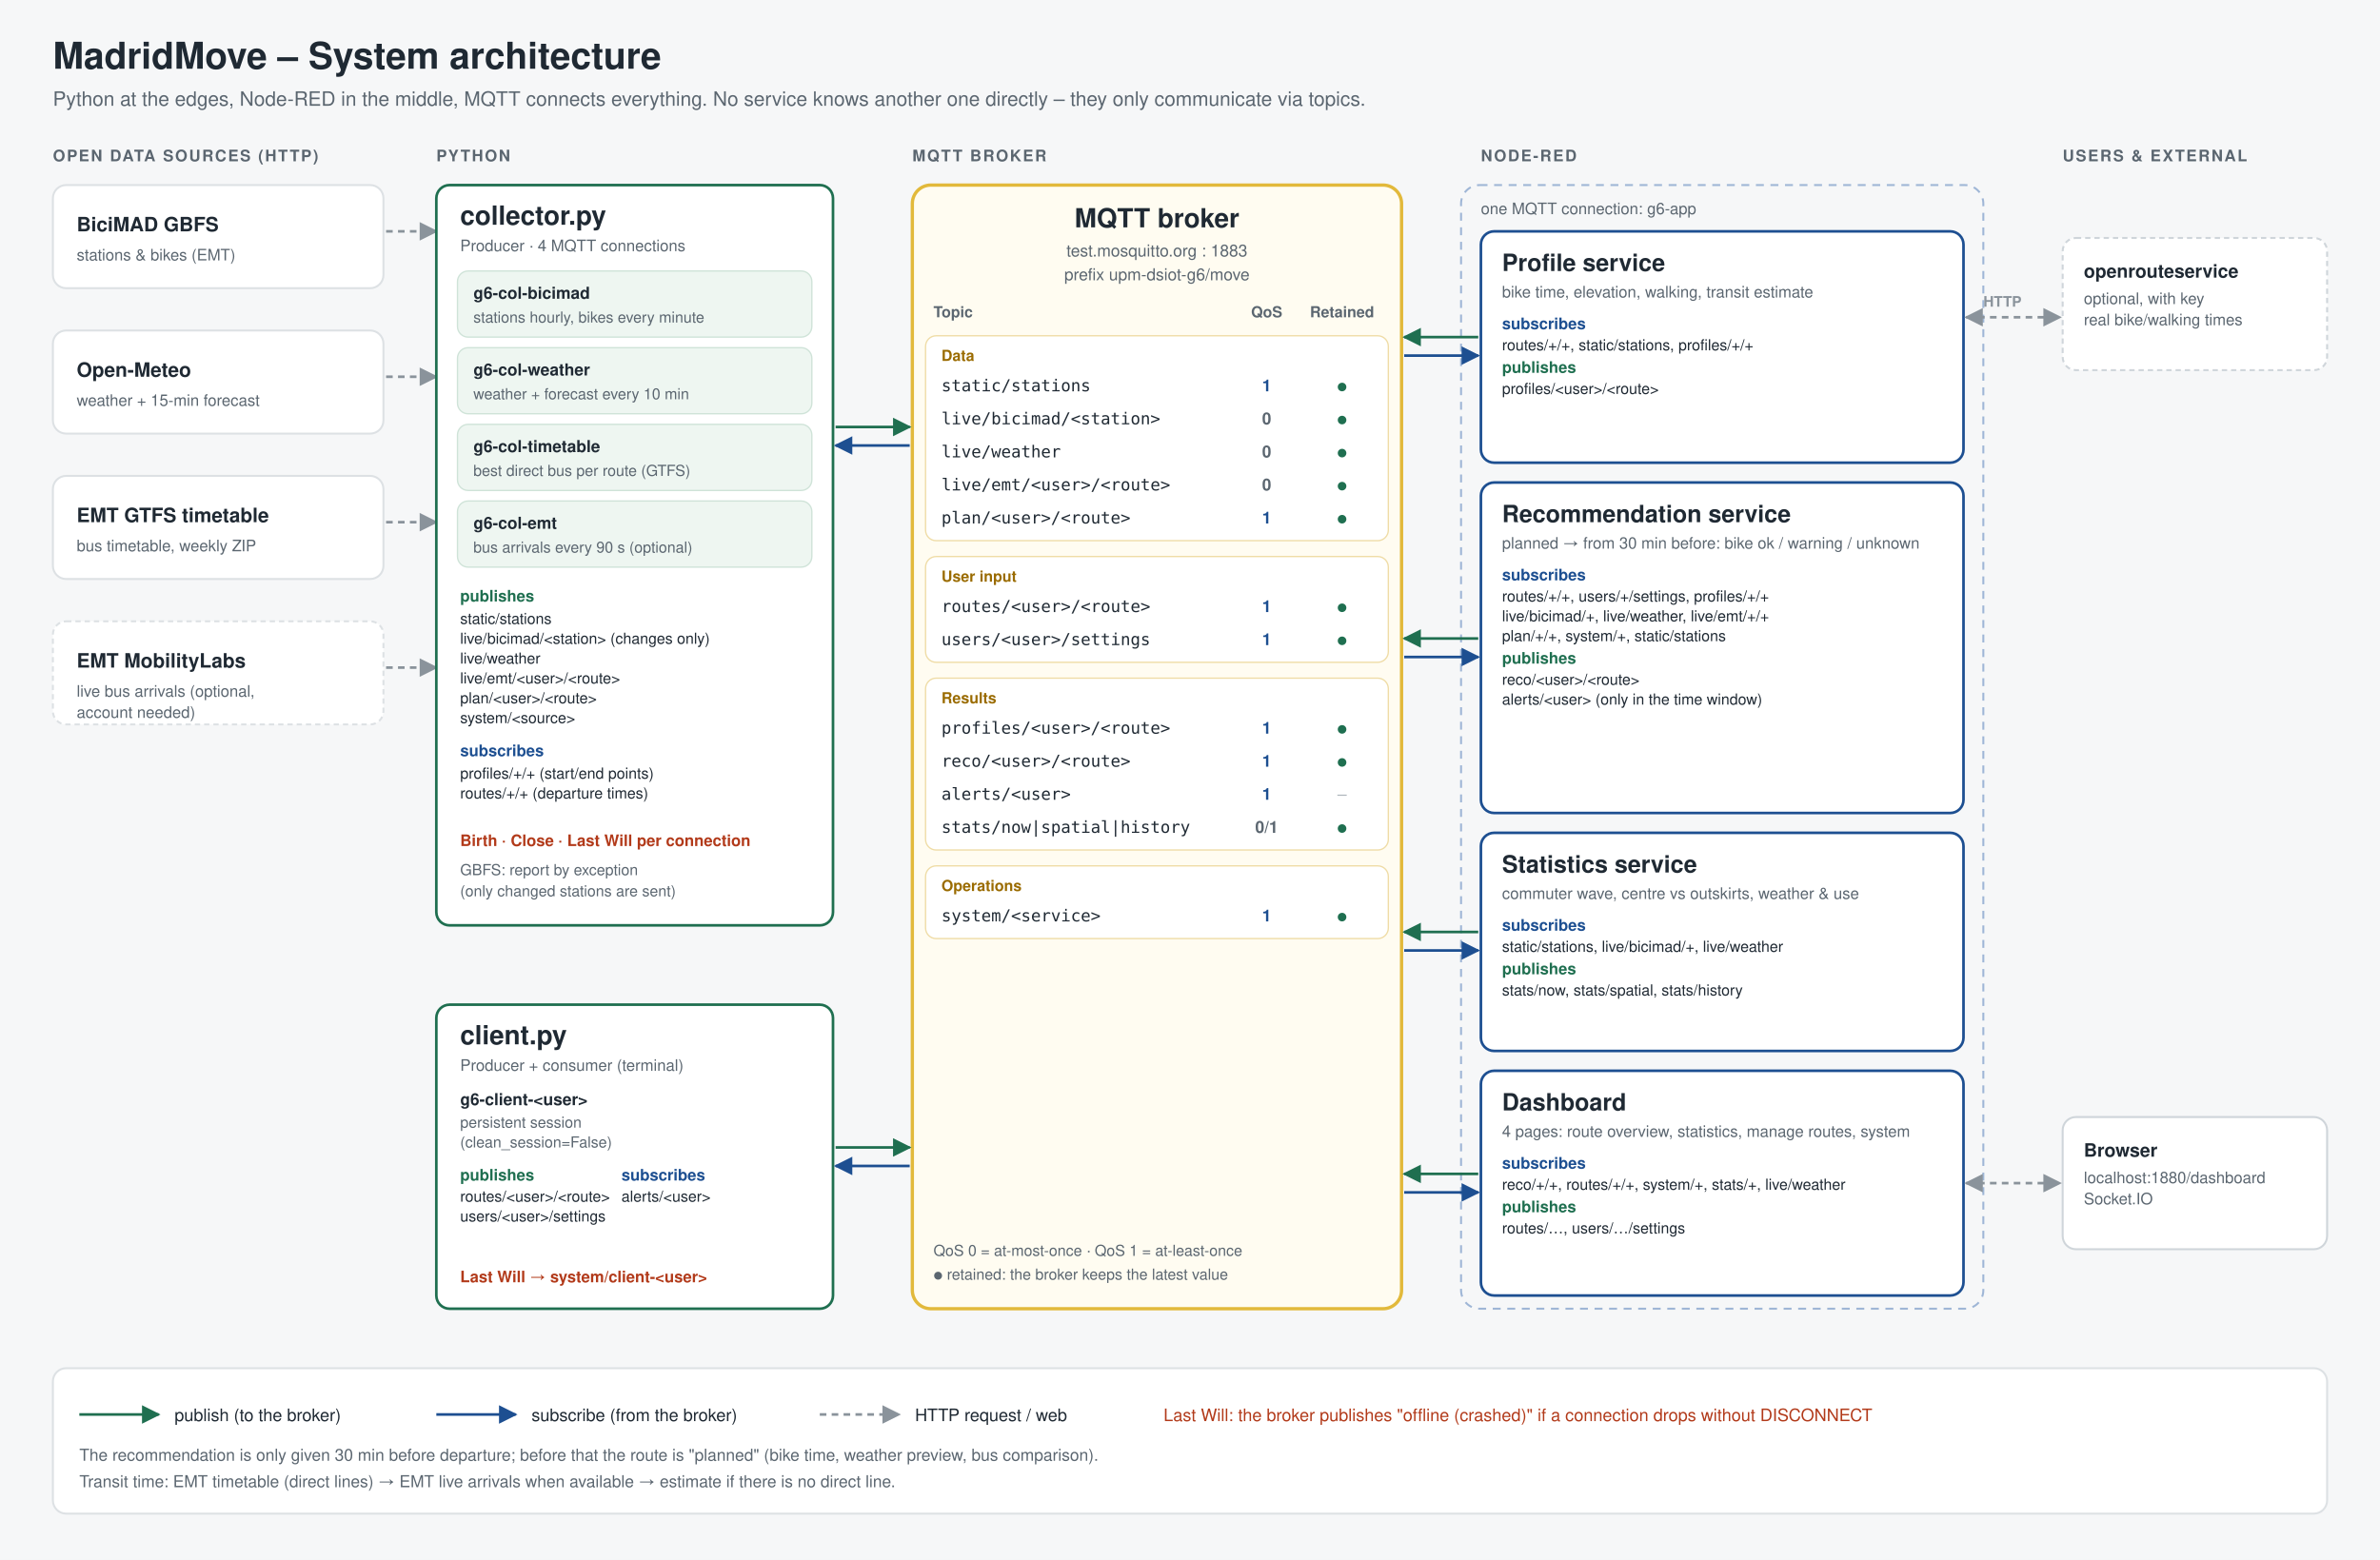
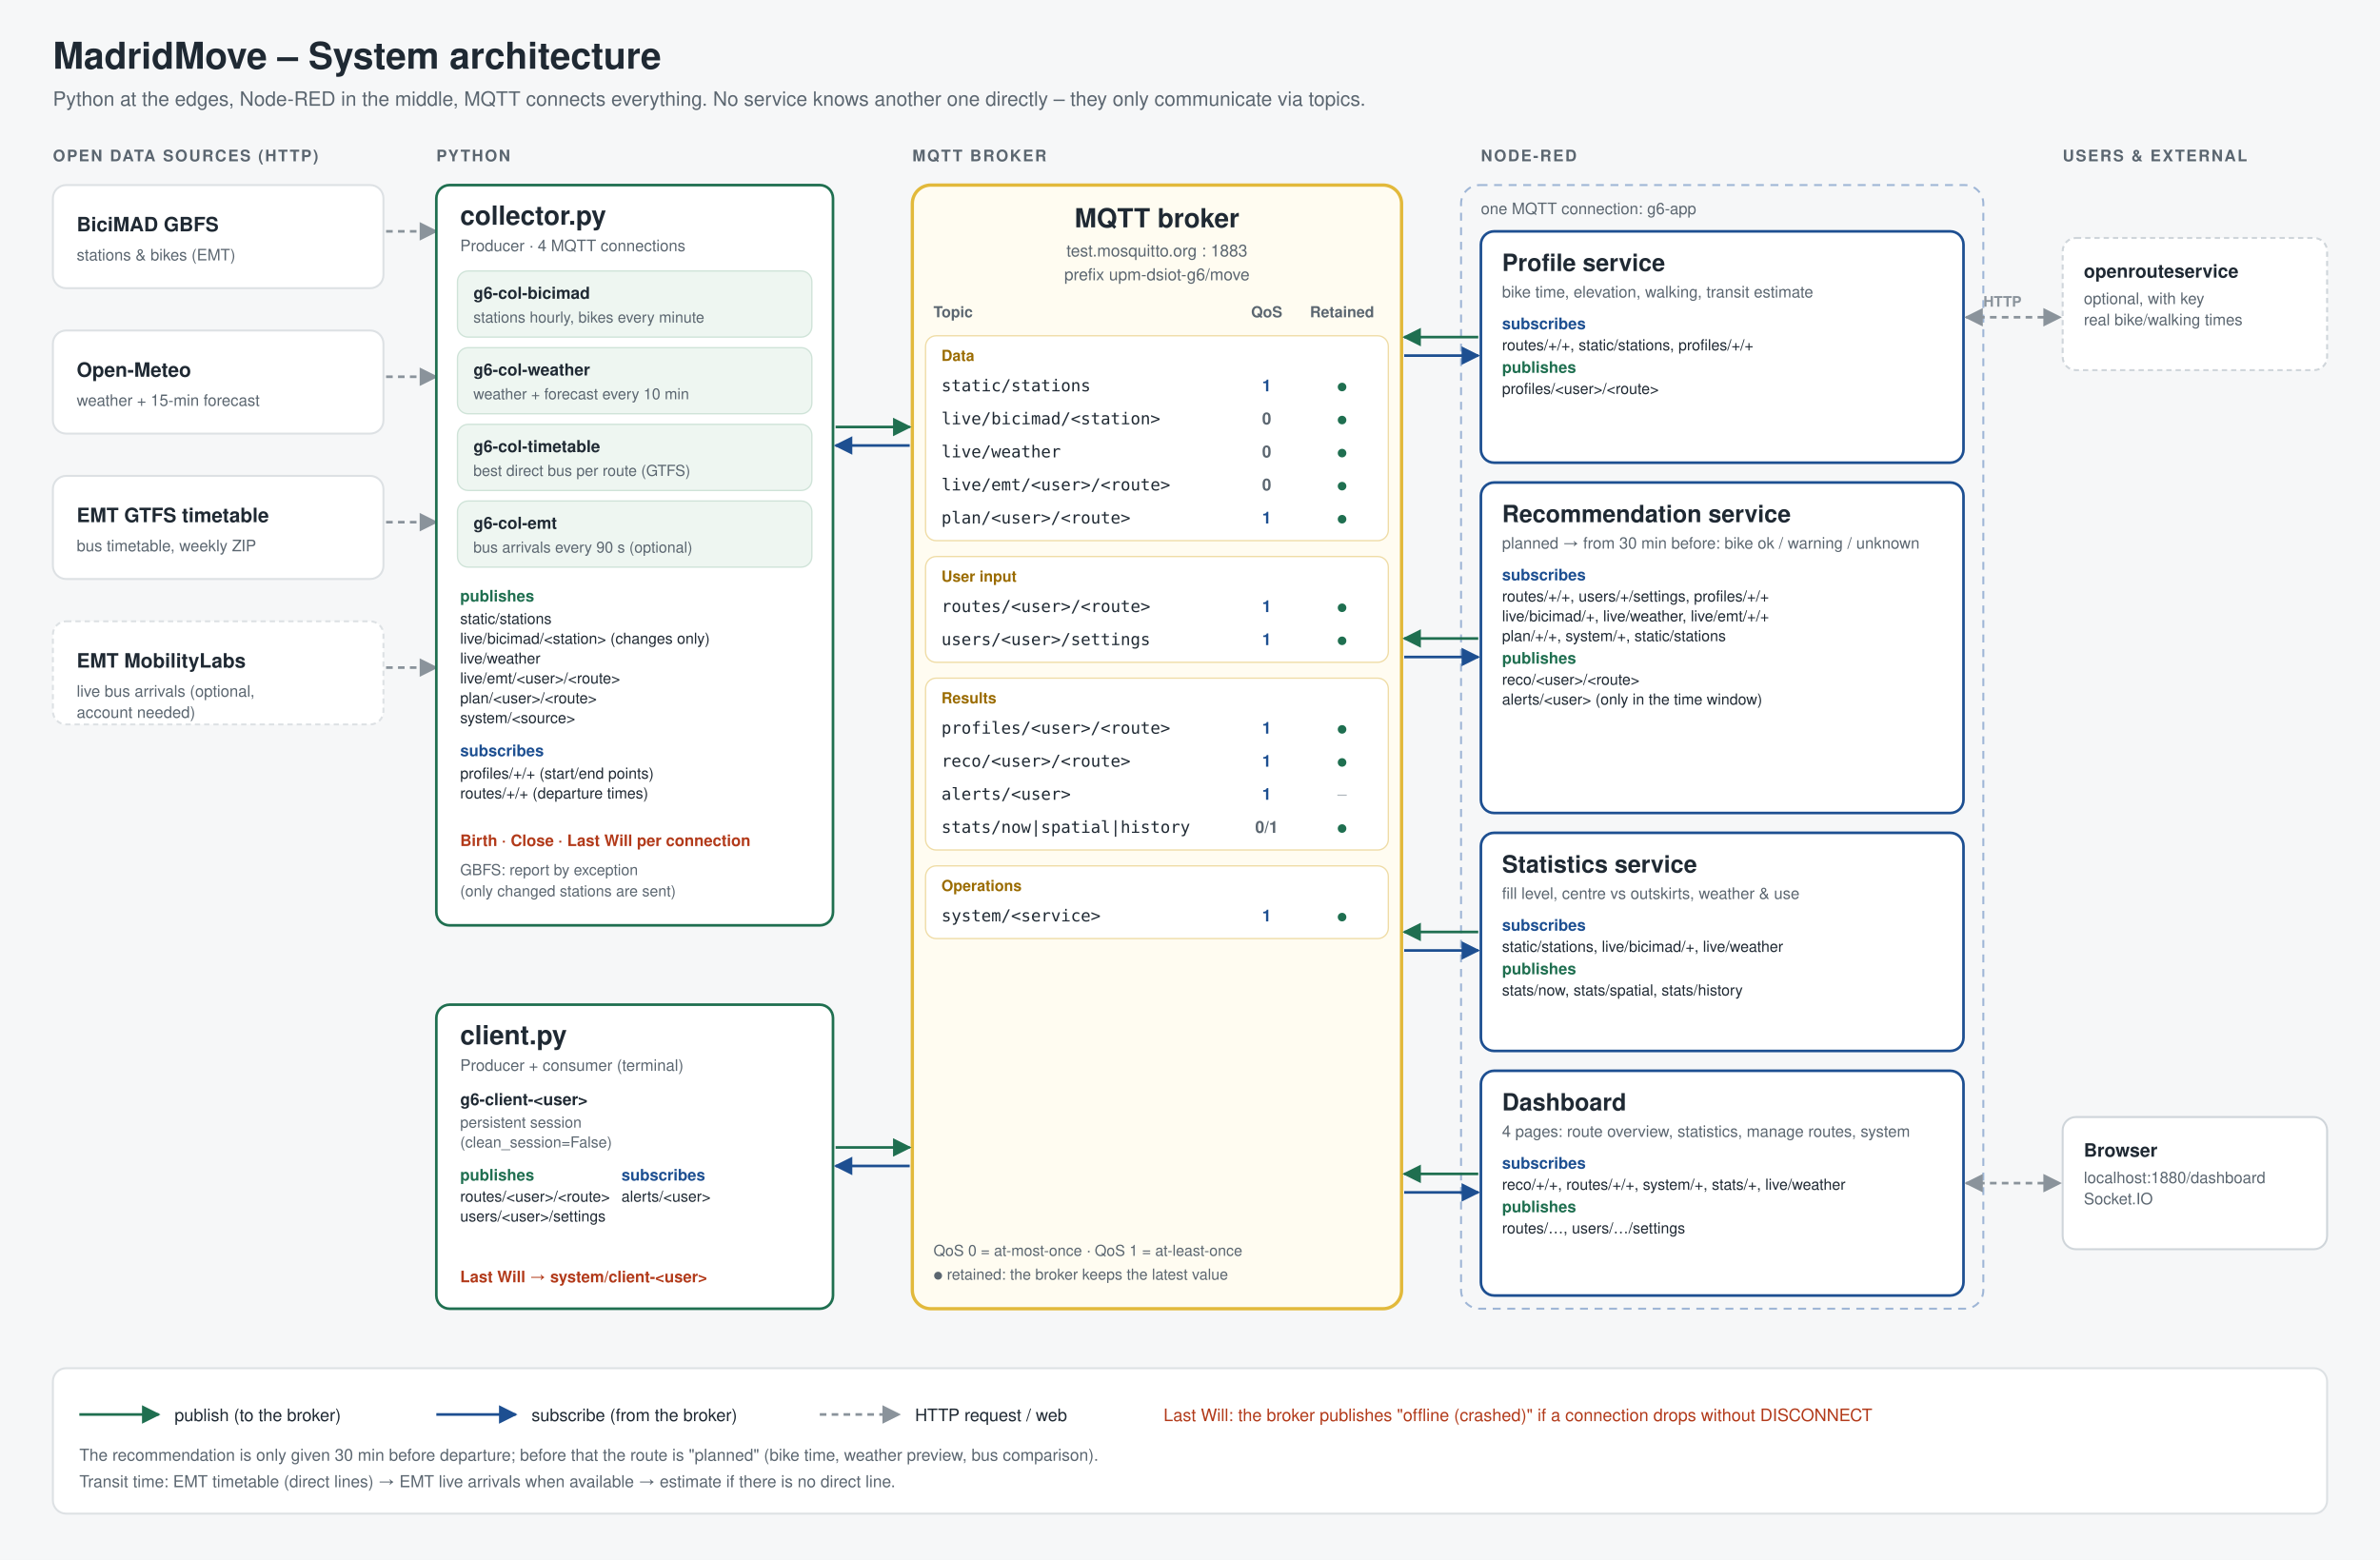
<svg xmlns="http://www.w3.org/2000/svg" width="1800" height="1180" viewBox="0 0 1800 1180" font-family="Segoe UI, Helvetica, Arial, sans-serif">
  <defs>
    <marker id="mg" viewBox="0 0 10 10" refX="9" refY="5" markerWidth="7" markerHeight="7" orient="auto-start-reverse">
      <path d="M0,0 L10,5 L0,10 z" fill="#1f6f50" />
    </marker>
    <marker id="mb" viewBox="0 0 10 10" refX="9" refY="5" markerWidth="7" markerHeight="7" orient="auto-start-reverse">
      <path d="M0,0 L10,5 L0,10 z" fill="#1d4f91" />
    </marker>
    <marker id="mk" viewBox="0 0 10 10" refX="9" refY="5" markerWidth="7" markerHeight="7" orient="auto-start-reverse">
      <path d="M0,0 L10,5 L0,10 z" fill="#8a939b" />
    </marker>
  </defs>
  <rect width="1800" height="1180" fill="#f6f7f8" />
  <text x="40" y="52" font-size="28" font-weight="bold" fill="#1f2933" text-anchor="start">MadridMove – System architecture</text>
  <text x="40" y="80" font-size="15" font-weight="normal" fill="#5b6670" text-anchor="start">Python at the edges, Node-RED in the middle, MQTT connects everything. No service knows another one directly – they only communicate via topics.</text>
  <text x="40" y="122" font-size="12" font-weight="bold" fill="#5b6670" text-anchor="start" letter-spacing="1.2">OPEN DATA SOURCES (HTTP)</text>
  <text x="330" y="122" font-size="12" font-weight="bold" fill="#5b6670" text-anchor="start" letter-spacing="1.2">PYTHON</text>
  <text x="690" y="122" font-size="12" font-weight="bold" fill="#5b6670" text-anchor="start" letter-spacing="1.2">MQTT BROKER</text>
  <text x="1120" y="122" font-size="12" font-weight="bold" fill="#5b6670" text-anchor="start" letter-spacing="1.2">NODE-RED</text>
  <text x="1560" y="122" font-size="12" font-weight="bold" fill="#5b6670" text-anchor="start" letter-spacing="1.2">USERS &amp; EXTERNAL</text>
  <rect x="40" y="140" width="250" height="78" rx="10" fill="#ffffff" stroke="#dde1e4" stroke-width="1.5" />
  <text x="58" y="175" font-size="15" font-weight="bold" fill="#1f2933" text-anchor="start">BiciMAD GBFS</text>
  <text x="58" y="197" font-size="12" font-weight="normal" fill="#5b6670" text-anchor="start">stations &amp; bikes (EMT)</text>
  <line x1="292" y1="175" x2="330" y2="175" stroke="#8a939b" stroke-width="2" stroke-dasharray="5 4" marker-end="url(#mk)" />
  <rect x="40" y="250" width="250" height="78" rx="10" fill="#ffffff" stroke="#dde1e4" stroke-width="1.5" />
  <text x="58" y="285" font-size="15" font-weight="bold" fill="#1f2933" text-anchor="start">Open-Meteo</text>
  <text x="58" y="307" font-size="12" font-weight="normal" fill="#5b6670" text-anchor="start">weather + 15-min forecast</text>
  <line x1="292" y1="285" x2="330" y2="285" stroke="#8a939b" stroke-width="2" stroke-dasharray="5 4" marker-end="url(#mk)" />
  <rect x="40" y="360" width="250" height="78" rx="10" fill="#ffffff" stroke="#dde1e4" stroke-width="1.5" />
  <text x="58" y="395" font-size="15" font-weight="bold" fill="#1f2933" text-anchor="start">EMT GTFS timetable</text>
  <text x="58" y="417" font-size="12" font-weight="normal" fill="#5b6670" text-anchor="start">bus timetable, weekly ZIP</text>
  <line x1="292" y1="395" x2="330" y2="395" stroke="#8a939b" stroke-width="2" stroke-dasharray="5 4" marker-end="url(#mk)" />
  <rect x="40" y="470" width="250" height="78" rx="10" fill="#ffffff" stroke="#dde1e4" stroke-width="1.5" stroke-dasharray="4 3" />
  <text x="58" y="505" font-size="15" font-weight="bold" fill="#1f2933" text-anchor="start">EMT MobilityLabs</text>
  <text x="58" y="527" font-size="12" font-weight="normal" fill="#5b6670" text-anchor="start">live bus arrivals (optional,</text>
  <text x="58" y="543" font-size="12" font-weight="normal" fill="#5b6670" text-anchor="start">account needed)</text>
  <line x1="292" y1="505" x2="330" y2="505" stroke="#8a939b" stroke-width="2" stroke-dasharray="5 4" marker-end="url(#mk)" />
  <rect x="330" y="140" width="300" height="560" rx="10" fill="#ffffff" stroke="#1f6f50" stroke-width="2" />
  <text x="348" y="170" font-size="20" font-weight="bold" fill="#1f2933" text-anchor="start">collector.py</text>
  <text x="348" y="190" font-size="12" font-weight="normal" fill="#5b6670" text-anchor="start">Producer · 4 MQTT connections</text>
  <rect x="346" y="205" width="268" height="50" rx="8" fill="#eef6f1" stroke="#cfe3d8" stroke-width="1" />
  <text x="358" y="226" font-size="12.5" font-weight="bold" fill="#1f2933" text-anchor="start">g6-col-bicimad</text>
  <text x="358" y="244" font-size="11.5" font-weight="normal" fill="#5b6670" text-anchor="start">stations hourly, bikes every minute</text>
  <rect x="346" y="263" width="268" height="50" rx="8" fill="#eef6f1" stroke="#cfe3d8" stroke-width="1" />
  <text x="358" y="284" font-size="12.5" font-weight="bold" fill="#1f2933" text-anchor="start">g6-col-weather</text>
  <text x="358" y="302" font-size="11.5" font-weight="normal" fill="#5b6670" text-anchor="start">weather + forecast every 10 min</text>
  <rect x="346" y="321" width="268" height="50" rx="8" fill="#eef6f1" stroke="#cfe3d8" stroke-width="1" />
  <text x="358" y="342" font-size="12.5" font-weight="bold" fill="#1f2933" text-anchor="start">g6-col-timetable</text>
  <text x="358" y="360" font-size="11.5" font-weight="normal" fill="#5b6670" text-anchor="start">best direct bus per route (GTFS)</text>
  <rect x="346" y="379" width="268" height="50" rx="8" fill="#eef6f1" stroke="#cfe3d8" stroke-width="1" />
  <text x="358" y="400" font-size="12.5" font-weight="bold" fill="#1f2933" text-anchor="start">g6-col-emt</text>
  <text x="358" y="418" font-size="11.5" font-weight="normal" fill="#5b6670" text-anchor="start">bus arrivals every 90 s (optional)</text>
  <text x="348" y="455" font-size="12" font-weight="bold" fill="#1f6f50" text-anchor="start">publishes</text>
  <text x="348" y="472" font-size="11.5" font-weight="normal" fill="#1f2933" text-anchor="start">static/stations</text>
  <text x="348" y="487" font-size="11.5" font-weight="normal" fill="#1f2933" text-anchor="start">live/bicimad/&lt;station&gt;  (changes only)</text>
  <text x="348" y="502" font-size="11.5" font-weight="normal" fill="#1f2933" text-anchor="start">live/weather</text>
  <text x="348" y="517" font-size="11.5" font-weight="normal" fill="#1f2933" text-anchor="start">live/emt/&lt;user&gt;/&lt;route&gt;</text>
  <text x="348" y="532" font-size="11.5" font-weight="normal" fill="#1f2933" text-anchor="start">plan/&lt;user&gt;/&lt;route&gt;</text>
  <text x="348" y="547" font-size="11.5" font-weight="normal" fill="#1f2933" text-anchor="start">system/&lt;source&gt;</text>
  <text x="348" y="572" font-size="12" font-weight="bold" fill="#1d4f91" text-anchor="start">subscribes</text>
  <text x="348" y="589" font-size="11.5" font-weight="normal" fill="#1f2933" text-anchor="start">profiles/+/+  (start/end points)</text>
  <text x="348" y="604" font-size="11.5" font-weight="normal" fill="#1f2933" text-anchor="start">routes/+/+  (departure times)</text>
  <text x="348" y="640" font-size="12" font-weight="bold" fill="#b23a1a" text-anchor="start">Birth · Close · Last Will per connection</text>
  <text x="348" y="662" font-size="11.5" font-weight="normal" fill="#5b6670" text-anchor="start">GBFS: report by exception</text>
  <text x="348" y="678" font-size="11.5" font-weight="normal" fill="#5b6670" text-anchor="start">(only changed stations are sent)</text>
  <rect x="330" y="760" width="300" height="230" rx="10" fill="#ffffff" stroke="#1f6f50" stroke-width="2" />
  <text x="348" y="790" font-size="20" font-weight="bold" fill="#1f2933" text-anchor="start">client.py</text>
  <text x="348" y="810" font-size="12" font-weight="normal" fill="#5b6670" text-anchor="start">Producer + consumer (terminal)</text>
  <text x="348" y="836" font-size="12.5" font-weight="bold" fill="#1f2933" text-anchor="start">g6-client-&lt;user&gt;</text>
  <text x="348" y="853" font-size="11.5" font-weight="normal" fill="#5b6670" text-anchor="start">persistent session</text>
  <text x="348" y="868" font-size="11.5" font-weight="normal" fill="#5b6670" text-anchor="start">(clean_session=False)</text>
  <text x="348" y="893" font-size="12" font-weight="bold" fill="#1f6f50" text-anchor="start">publishes</text>
  <text x="348" y="909" font-size="11.5" font-weight="normal" fill="#1f2933" text-anchor="start">routes/&lt;user&gt;/&lt;route&gt;</text>
  <text x="348" y="924" font-size="11.5" font-weight="normal" fill="#1f2933" text-anchor="start">users/&lt;user&gt;/settings</text>
  <text x="470" y="893" font-size="12" font-weight="bold" fill="#1d4f91" text-anchor="start">subscribes</text>
  <text x="470" y="909" font-size="11.5" font-weight="normal" fill="#1f2933" text-anchor="start">alerts/&lt;user&gt;</text>
  <text x="348" y="970" font-size="12" font-weight="bold" fill="#b23a1a" text-anchor="start">Last Will → system/client-&lt;user&gt;</text>
  <rect x="690" y="140" width="370" height="850" rx="14" fill="#fffcf1" stroke="#e2b93b" stroke-width="2.5" />
  <text x="875.0" y="172" font-size="20" font-weight="bold" fill="#1f2933" text-anchor="middle">MQTT broker</text>
  <text x="875.0" y="194" font-size="12.5" font-weight="normal" fill="#5b6670" text-anchor="middle">test.mosquitto.org : 1883</text>
  <text x="875.0" y="212" font-size="12.5" font-weight="normal" fill="#5b6670" text-anchor="middle">prefix upm-dsiot-g6/move</text>
  <text x="706" y="240" font-size="11.5" font-weight="bold" fill="#5b6670" text-anchor="start">Topic</text>
  <text x="958" y="240" font-size="11.5" font-weight="bold" fill="#5b6670" text-anchor="middle">QoS</text>
  <text x="1015" y="240" font-size="11.5" font-weight="bold" fill="#5b6670" text-anchor="middle">Retained</text>
  <rect x="700" y="254" width="350" height="155" rx="8" fill="#ffffff" stroke="#efdca6" stroke-width="1" />
  <text x="712" y="273" font-size="11.5" font-weight="bold" fill="#9a6b00" text-anchor="start">Data</text>
  <text x="712" y="296" font-size="12.5" font-weight="normal" fill="#1f2933" text-anchor="start" font-family="Consolas, Menlo, monospace">static/stations</text>
  <text x="958" y="296" font-size="12.5" font-weight="bold" fill="#1d4f91" text-anchor="middle">1</text>
  <text x="1015" y="296" font-size="12.5" font-weight="normal" fill="#1f6f50" text-anchor="middle">●</text>
  <text x="712" y="321" font-size="12.5" font-weight="normal" fill="#1f2933" text-anchor="start" font-family="Consolas, Menlo, monospace">live/bicimad/&lt;station&gt;</text>
  <text x="958" y="321" font-size="12.5" font-weight="bold" fill="#5b6670" text-anchor="middle">0</text>
  <text x="1015" y="321" font-size="12.5" font-weight="normal" fill="#1f6f50" text-anchor="middle">●</text>
  <text x="712" y="346" font-size="12.5" font-weight="normal" fill="#1f2933" text-anchor="start" font-family="Consolas, Menlo, monospace">live/weather</text>
  <text x="958" y="346" font-size="12.5" font-weight="bold" fill="#5b6670" text-anchor="middle">0</text>
  <text x="1015" y="346" font-size="12.5" font-weight="normal" fill="#1f6f50" text-anchor="middle">●</text>
  <text x="712" y="371" font-size="12.5" font-weight="normal" fill="#1f2933" text-anchor="start" font-family="Consolas, Menlo, monospace">live/emt/&lt;user&gt;/&lt;route&gt;</text>
  <text x="958" y="371" font-size="12.5" font-weight="bold" fill="#5b6670" text-anchor="middle">0</text>
  <text x="1015" y="371" font-size="12.5" font-weight="normal" fill="#1f6f50" text-anchor="middle">●</text>
  <text x="712" y="396" font-size="12.5" font-weight="normal" fill="#1f2933" text-anchor="start" font-family="Consolas, Menlo, monospace">plan/&lt;user&gt;/&lt;route&gt;</text>
  <text x="958" y="396" font-size="12.5" font-weight="bold" fill="#1d4f91" text-anchor="middle">1</text>
  <text x="1015" y="396" font-size="12.5" font-weight="normal" fill="#1f6f50" text-anchor="middle">●</text>
  <rect x="700" y="421" width="350" height="80" rx="8" fill="#ffffff" stroke="#efdca6" stroke-width="1" />
  <text x="712" y="440" font-size="11.5" font-weight="bold" fill="#9a6b00" text-anchor="start">User input</text>
  <text x="712" y="463" font-size="12.5" font-weight="normal" fill="#1f2933" text-anchor="start" font-family="Consolas, Menlo, monospace">routes/&lt;user&gt;/&lt;route&gt;</text>
  <text x="958" y="463" font-size="12.5" font-weight="bold" fill="#1d4f91" text-anchor="middle">1</text>
  <text x="1015" y="463" font-size="12.5" font-weight="normal" fill="#1f6f50" text-anchor="middle">●</text>
  <text x="712" y="488" font-size="12.5" font-weight="normal" fill="#1f2933" text-anchor="start" font-family="Consolas, Menlo, monospace">users/&lt;user&gt;/settings</text>
  <text x="958" y="488" font-size="12.5" font-weight="bold" fill="#1d4f91" text-anchor="middle">1</text>
  <text x="1015" y="488" font-size="12.5" font-weight="normal" fill="#1f6f50" text-anchor="middle">●</text>
  <rect x="700" y="513" width="350" height="130" rx="8" fill="#ffffff" stroke="#efdca6" stroke-width="1" />
  <text x="712" y="532" font-size="11.5" font-weight="bold" fill="#9a6b00" text-anchor="start">Results</text>
  <text x="712" y="555" font-size="12.5" font-weight="normal" fill="#1f2933" text-anchor="start" font-family="Consolas, Menlo, monospace">profiles/&lt;user&gt;/&lt;route&gt;</text>
  <text x="958" y="555" font-size="12.5" font-weight="bold" fill="#1d4f91" text-anchor="middle">1</text>
  <text x="1015" y="555" font-size="12.5" font-weight="normal" fill="#1f6f50" text-anchor="middle">●</text>
  <text x="712" y="580" font-size="12.5" font-weight="normal" fill="#1f2933" text-anchor="start" font-family="Consolas, Menlo, monospace">reco/&lt;user&gt;/&lt;route&gt;</text>
  <text x="958" y="580" font-size="12.5" font-weight="bold" fill="#1d4f91" text-anchor="middle">1</text>
  <text x="1015" y="580" font-size="12.5" font-weight="normal" fill="#1f6f50" text-anchor="middle">●</text>
  <text x="712" y="605" font-size="12.5" font-weight="normal" fill="#1f2933" text-anchor="start" font-family="Consolas, Menlo, monospace">alerts/&lt;user&gt;</text>
  <text x="958" y="605" font-size="12.5" font-weight="bold" fill="#1d4f91" text-anchor="middle">1</text>
  <text x="1015" y="605" font-size="12.5" font-weight="normal" fill="#b0b7bd" text-anchor="middle">–</text>
  <text x="712" y="630" font-size="12.5" font-weight="normal" fill="#1f2933" text-anchor="start" font-family="Consolas, Menlo, monospace">stats/now|spatial|history</text>
  <text x="958" y="630" font-size="12.5" font-weight="bold" fill="#5b6670" text-anchor="middle">0/1</text>
  <text x="1015" y="630" font-size="12.5" font-weight="normal" fill="#1f6f50" text-anchor="middle">●</text>
  <rect x="700" y="655" width="350" height="55" rx="8" fill="#ffffff" stroke="#efdca6" stroke-width="1" />
  <text x="712" y="674" font-size="11.5" font-weight="bold" fill="#9a6b00" text-anchor="start">Operations</text>
  <text x="712" y="697" font-size="12.5" font-weight="normal" fill="#1f2933" text-anchor="start" font-family="Consolas, Menlo, monospace">system/&lt;service&gt;</text>
  <text x="958" y="697" font-size="12.5" font-weight="bold" fill="#1d4f91" text-anchor="middle">1</text>
  <text x="1015" y="697" font-size="12.5" font-weight="normal" fill="#1f6f50" text-anchor="middle">●</text>
  <text x="706" y="950" font-size="11.5" font-weight="normal" fill="#5b6670" text-anchor="start">QoS 0 = at-most-once · QoS 1 = at-least-once</text>
  <text x="706" y="968" font-size="11.5" font-weight="normal" fill="#5b6670" text-anchor="start">● retained: the broker keeps the latest value</text>
  <line x1="632" y1="323" x2="688" y2="323" stroke="#1f6f50" stroke-width="2" marker-end="url(#mg)" />
  <line x1="688" y1="337" x2="632" y2="337" stroke="#1d4f91" stroke-width="2" marker-end="url(#mb)" />
  <line x1="632" y1="868" x2="688" y2="868" stroke="#1f6f50" stroke-width="2" marker-end="url(#mg)" />
  <line x1="688" y1="882" x2="632" y2="882" stroke="#1d4f91" stroke-width="2" marker-end="url(#mb)" />
  <rect x="1105" y="140" width="395" height="850" rx="14" fill="none" stroke="#9fb6d6" stroke-width="1.5" stroke-dasharray="6 5" />
  <text x="1120" y="162" font-size="12" font-weight="normal" fill="#5b6670" text-anchor="start">one MQTT connection: g6-app</text>
  <rect x="1120" y="175" width="365" height="175" rx="10" fill="#ffffff" stroke="#1d4f91" stroke-width="2" />
  <text x="1136" y="205" font-size="18" font-weight="bold" fill="#1f2933" text-anchor="start">Profile service</text>
  <text x="1136" y="225" font-size="12" font-weight="normal" fill="#5b6670" text-anchor="start">bike time, elevation, walking, transit estimate</text>
  <text x="1136" y="249" font-size="12" font-weight="bold" fill="#1d4f91" text-anchor="start">subscribes</text>
  <text x="1136" y="265" font-size="11.5" font-weight="normal" fill="#1f2933" text-anchor="start">routes/+/+, static/stations, profiles/+/+</text>
  <text x="1136" y="282" font-size="12" font-weight="bold" fill="#1f6f50" text-anchor="start">publishes</text>
  <text x="1136" y="298" font-size="11.5" font-weight="normal" fill="#1f2933" text-anchor="start">profiles/&lt;user&gt;/&lt;route&gt;</text>
  <rect x="1120" y="365" width="365" height="250" rx="10" fill="#ffffff" stroke="#1d4f91" stroke-width="2" />
  <text x="1136" y="395" font-size="18" font-weight="bold" fill="#1f2933" text-anchor="start">Recommendation service</text>
  <text x="1136" y="415" font-size="12" font-weight="normal" fill="#5b6670" text-anchor="start">planned → from 30 min before: bike ok / warning / unknown</text>
  <text x="1136" y="439" font-size="12" font-weight="bold" fill="#1d4f91" text-anchor="start">subscribes</text>
  <text x="1136" y="455" font-size="11.5" font-weight="normal" fill="#1f2933" text-anchor="start">routes/+/+, users/+/settings, profiles/+/+</text>
  <text x="1136" y="470" font-size="11.5" font-weight="normal" fill="#1f2933" text-anchor="start">live/bicimad/+, live/weather, live/emt/+/+</text>
  <text x="1136" y="485" font-size="11.5" font-weight="normal" fill="#1f2933" text-anchor="start">plan/+/+, system/+, static/stations</text>
  <text x="1136" y="502" font-size="12" font-weight="bold" fill="#1f6f50" text-anchor="start">publishes</text>
  <text x="1136" y="518" font-size="11.5" font-weight="normal" fill="#1f2933" text-anchor="start">reco/&lt;user&gt;/&lt;route&gt;</text>
  <text x="1136" y="533" font-size="11.5" font-weight="normal" fill="#1f2933" text-anchor="start">alerts/&lt;user&gt;  (only in the time window)</text>
  <rect x="1120" y="630" width="365" height="165" rx="10" fill="#ffffff" stroke="#1d4f91" stroke-width="2" />
  <text x="1136" y="660" font-size="18" font-weight="bold" fill="#1f2933" text-anchor="start">Statistics service</text>
-   <text x="1136" y="680" font-size="12" font-weight="normal" fill="#5b6670" text-anchor="start">commuter wave, centre vs outskirts, weather &amp; use</text>
+   <text x="1136" y="680" font-size="12" font-weight="normal" fill="#5b6670" text-anchor="start">fill level, centre vs outskirts, weather &amp; use</text>
  <text x="1136" y="704" font-size="12" font-weight="bold" fill="#1d4f91" text-anchor="start">subscribes</text>
  <text x="1136" y="720" font-size="11.5" font-weight="normal" fill="#1f2933" text-anchor="start">static/stations, live/bicimad/+, live/weather</text>
  <text x="1136" y="737" font-size="12" font-weight="bold" fill="#1f6f50" text-anchor="start">publishes</text>
  <text x="1136" y="753" font-size="11.5" font-weight="normal" fill="#1f2933" text-anchor="start">stats/now, stats/spatial, stats/history</text>
  <rect x="1120" y="810" width="365" height="170" rx="10" fill="#ffffff" stroke="#1d4f91" stroke-width="2" />
  <text x="1136" y="840" font-size="18" font-weight="bold" fill="#1f2933" text-anchor="start">Dashboard</text>
  <text x="1136" y="860" font-size="12" font-weight="normal" fill="#5b6670" text-anchor="start">4 pages: route overview, statistics, manage routes, system</text>
  <text x="1136" y="884" font-size="12" font-weight="bold" fill="#1d4f91" text-anchor="start">subscribes</text>
  <text x="1136" y="900" font-size="11.5" font-weight="normal" fill="#1f2933" text-anchor="start">reco/+/+, routes/+/+, system/+, stats/+, live/weather</text>
  <text x="1136" y="917" font-size="12" font-weight="bold" fill="#1f6f50" text-anchor="start">publishes</text>
  <text x="1136" y="933" font-size="11.5" font-weight="normal" fill="#1f2933" text-anchor="start">routes/…, users/…/settings</text>
  <line x1="1118" y1="255" x2="1062" y2="255" stroke="#1f6f50" stroke-width="2" marker-end="url(#mg)" />
  <line x1="1062" y1="269" x2="1118" y2="269" stroke="#1d4f91" stroke-width="2" marker-end="url(#mb)" />
  <line x1="1118" y1="483" x2="1062" y2="483" stroke="#1f6f50" stroke-width="2" marker-end="url(#mg)" />
  <line x1="1062" y1="497" x2="1118" y2="497" stroke="#1d4f91" stroke-width="2" marker-end="url(#mb)" />
  <line x1="1118" y1="705" x2="1062" y2="705" stroke="#1f6f50" stroke-width="2" marker-end="url(#mg)" />
  <line x1="1062" y1="719" x2="1118" y2="719" stroke="#1d4f91" stroke-width="2" marker-end="url(#mb)" />
  <line x1="1118" y1="888" x2="1062" y2="888" stroke="#1f6f50" stroke-width="2" marker-end="url(#mg)" />
  <line x1="1062" y1="902" x2="1118" y2="902" stroke="#1d4f91" stroke-width="2" marker-end="url(#mb)" />
  <rect x="1560" y="180" width="200" height="100" rx="10" fill="#ffffff" stroke="#cfd5da" stroke-width="1.5" stroke-dasharray="4 3" />
  <text x="1576" y="210" font-size="14" font-weight="bold" fill="#1f2933" text-anchor="start">openrouteservice</text>
  <text x="1576" y="230" font-size="12" font-weight="normal" fill="#5b6670" text-anchor="start">optional, with key</text>
  <text x="1576" y="246" font-size="12" font-weight="normal" fill="#5b6670" text-anchor="start">real bike/walking times</text>
  <line x1="1487" y1="240" x2="1558" y2="240" stroke="#8a939b" stroke-width="2" stroke-dasharray="5 4" marker-end="url(#mk)" marker-start="url(#mk)" />
  <text x="1500" y="232" font-size="11" font-weight="bold" fill="#8a939b" text-anchor="start">HTTP</text>
  <rect x="1560" y="845" width="200" height="100" rx="10" fill="#ffffff" stroke="#cfd5da" stroke-width="1.5" />
  <text x="1576" y="875" font-size="14" font-weight="bold" fill="#1f2933" text-anchor="start">Browser</text>
  <text x="1576" y="895" font-size="12" font-weight="normal" fill="#5b6670" text-anchor="start">localhost:1880/dashboard</text>
  <text x="1576" y="911" font-size="12" font-weight="normal" fill="#5b6670" text-anchor="start">Socket.IO</text>
  <line x1="1487" y1="895" x2="1558" y2="895" stroke="#8a939b" stroke-width="2" stroke-dasharray="5 4" marker-end="url(#mk)" marker-start="url(#mk)" />
  <rect x="40" y="1035" width="1720" height="110" rx="10" fill="#ffffff" stroke="#dde1e4" stroke-width="1.5" />
  <line x1="60" y1="1070" x2="120" y2="1070" stroke="#1f6f50" stroke-width="2" marker-end="url(#mg)" />
  <text x="132" y="1075" font-size="13" font-weight="normal" fill="#1f2933" text-anchor="start">publish (to the broker)</text>
  <line x1="330" y1="1070" x2="390" y2="1070" stroke="#1d4f91" stroke-width="2" marker-end="url(#mb)" />
  <text x="402" y="1075" font-size="13" font-weight="normal" fill="#1f2933" text-anchor="start">subscribe (from the broker)</text>
  <line x1="620" y1="1070" x2="680" y2="1070" stroke="#8a939b" stroke-width="2" stroke-dasharray="5 4" marker-end="url(#mk)" />
  <text x="692" y="1075" font-size="13" font-weight="normal" fill="#1f2933" text-anchor="start">HTTP request / web</text>
  <text x="880" y="1075" font-size="13" font-weight="normal" fill="#b23a1a" text-anchor="start">Last Will: the broker publishes "offline (crashed)" if a connection drops without DISCONNECT</text>
  <text x="60" y="1105" font-size="12.5" font-weight="normal" fill="#5b6670" text-anchor="start">The recommendation is only given 30 min before departure; before that the route is "planned" (bike time, weather preview, bus comparison).</text>
  <text x="60" y="1125" font-size="12.5" font-weight="normal" fill="#5b6670" text-anchor="start">Transit time: EMT timetable (direct lines) → EMT live arrivals when available → estimate if there is no direct line.</text>
</svg>
